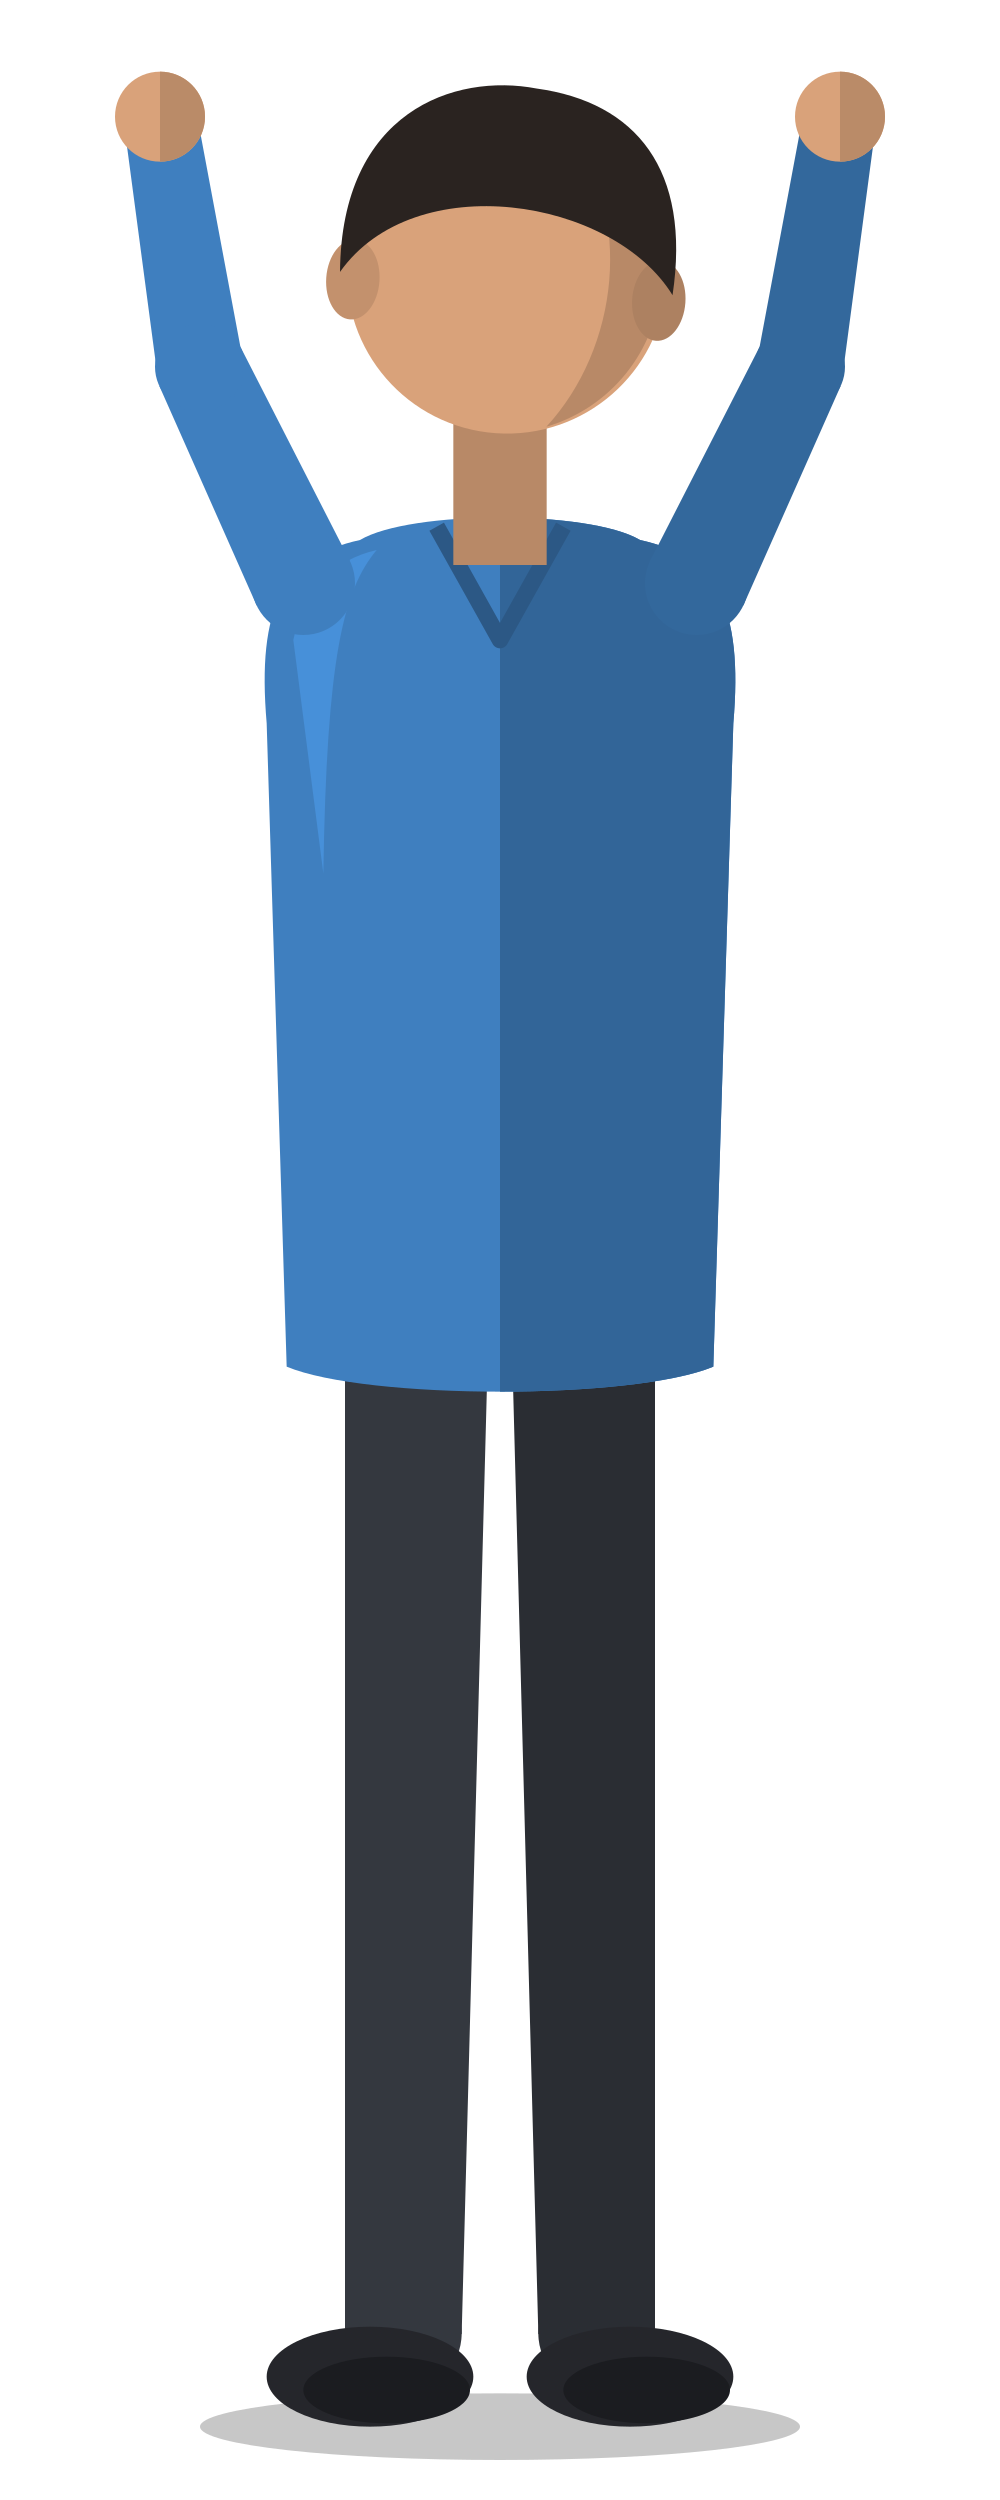
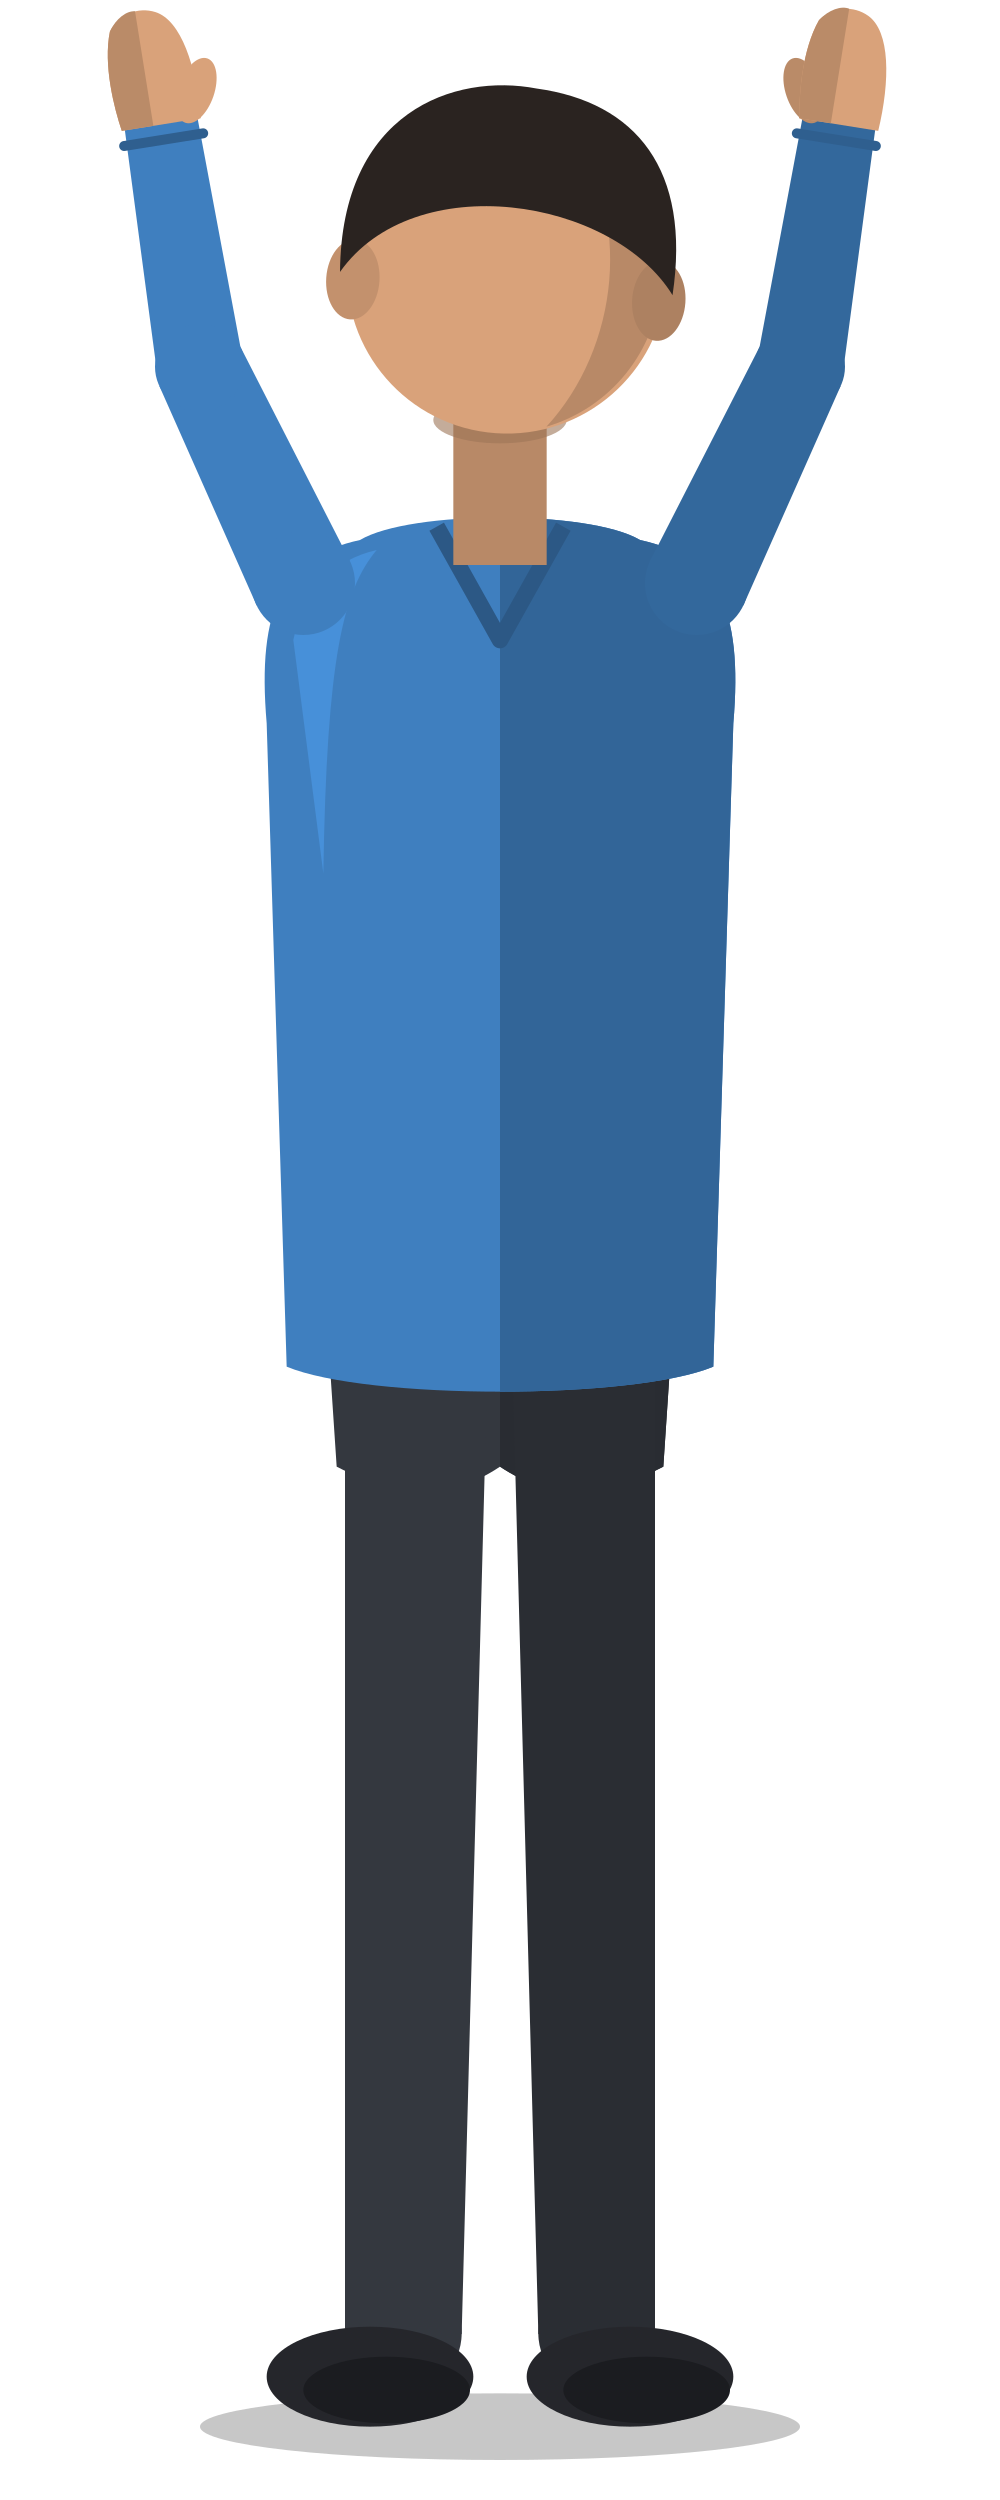
<svg xmlns="http://www.w3.org/2000/svg" viewBox="0 0 600 1500" width="600" height="1500">
  <defs>
    <clipPath id="x1">
+       <path d="M196,790 L404,790 L398,880 C360,900 330,900 300,880 C270,900 240,900 202,880 Z" />
+     </clipPath>
+     <clipPath id="x2">
      <path d="M216,324 C246,306 354,306 384,324 C430,334 446,364 440,434 L428,820 C380,840 220,840 172,820 L160,434 C154,364 170,334 216,324 Z" />
    </clipPath>
  </defs>
  <ellipse cx="300" cy="1456" rx="180" ry="20" fill="#000" opacity="0.22" />
  <g transform="translate(300,0) scale(1.000,1) translate(-300,0)">
+     <path d="M196,790 L404,790 L398,880 C360,900 330,900 300,880 C270,900 240,900 202,880 Z" fill="#34383f" />
+     <rect x="300" y="0" width="600" height="1500" fill="#292c32" clip-path="url(#x1)" />
    <g transform="translate(250,800) scale(1,1) translate(-250,-800)">
      <path d="M207.0,799.4 L207.0,1399.5 L277.0,1400.5 L293.0,800.6 Z" fill="#34383f" />
      <circle cx="250" cy="800" r="43.0" fill="#34383f" />
      <circle cx="242" cy="1400" r="35.0" fill="#34383f" />
      <ellipse cx="222" cy="1426" rx="62" ry="30" fill="#25262b" />
      <ellipse cx="232" cy="1434" rx="50" ry="20" fill="#1b1c20" />
    </g>
    <g transform="translate(350,800) scale(1,1) translate(-350,-800)">
      <path d="M307.0,800.6 L323.0,1400.5 L393.0,1399.5 L393.0,799.4 Z" fill="#2a2d33" />
      <circle cx="350" cy="800" r="43.0" fill="#2a2d33" />
      <circle cx="358" cy="1400" r="35.0" fill="#2a2d33" />
      <ellipse cx="378" cy="1426" rx="62" ry="30" fill="#25262b" />
      <ellipse cx="388" cy="1434" rx="50" ry="20" fill="#1b1c20" />
    </g>
    <path d="M216,324 C246,306 354,306 384,324 C430,334 446,364 440,434 L428,820 C380,840 220,840 172,820 L160,434 C154,364 170,334 216,324 Z" fill="#3f7fbf" />
-     <rect x="300" y="0" width="600" height="1500" fill="#326598" clip-path="url(#x1)" />
-     <path d="M176,384 C182,354 200,336 226,330 C206,354 196,394 194,524 Z" fill="#4790d9" clip-path="url(#x1)" />
+     <rect x="300" y="0" width="600" height="1500" fill="#326598" clip-path="url(#x2)" />
+     <path d="M176,384 C182,354 200,336 226,330 C206,354 196,394 194,524 Z" fill="#4790d9" clip-path="url(#x2)" />
    <path d="M262,316 L300,384 L338,316" fill="none" stroke="#2c5885" stroke-width="10" stroke-linejoin="round" />
  </g>
+   <g transform="rotate(4 300 224)" />
  <rect x="272" y="233" width="56" height="106" fill="#b88967" />
+   <ellipse cx="300" cy="252" rx="40" ry="14" fill="#9c7457" opacity="0.6" />
  <g transform="rotate(4 300 224)">
    <circle cx="300" cy="164" r="96" fill="#d9a27a" />
    <path d="M330,74 A96,96 0 0 1 330,254 C370,204 374,124 330,74 Z" fill="#b88967" />
    <ellipse cx="208" cy="174" rx="16" ry="24" fill="#c3916d" />
    <ellipse cx="392" cy="174" rx="16" ry="24" fill="#ad8161" />
    <path d="M200,170 C194,74 260,46 310,52 C370,56 406,94 400,170 C360,114 240,104 200,170 Z" fill="#2a2320" />
  </g>
  <g transform="translate(300,0) scale(1.000,1) translate(-300,0)">
    <path d="M210.0,336.7 L144.4,208.4 L95.6,231.6 L154.0,363.3 Z" fill="#3f7fbf" />
    <circle cx="182" cy="350" r="31.0" fill="#3f7fbf" />
    <circle cx="120" cy="220" r="27.0" fill="#3f7fbf" />
    <path d="M145.7,215.9 L117.7,66.5 L74.3,73.5 L94.3,224.1 Z" fill="#3f7fbf" />
    <circle cx="120" cy="220" r="26.0" fill="#3f7fbf" />
    <circle cx="96" cy="70" r="22.0" fill="#3f7fbf" />
-     <circle cx="96" cy="70" r="27" fill="#d9a27a" />
-     <path d="M96,43 A27,27 0 0 1 96,97 Z" fill="#ba8b68" />
+     <path d="M121.9,80.0 L74.5,87.6" stroke="#2f5f8f" stroke-width="6" stroke-linecap="round" />
+     <g transform="translate(96.0,70.0) rotate(170.9) scale(1.2)">
+       <ellipse cx="-20" cy="10" rx="9" ry="17" fill="#d9a27a" transform="rotate(28 -20 10)" />
+       <path d="M-20,-4 C-22,22 -18,46 -6,52 C2,56 12,54 18,46 C24,30 22,8 20,-4 Z" fill="#d9a27a" />
+       <path d="M4,-4 L20,-4 C22,8 24,30 18,46 C14,52 8,55 4,54 Z" fill="#ba8b68" />
+     </g>
    <path d="M446.0,363.3 L504.4,231.6 L455.6,208.4 L390.0,336.7 Z" fill="#33689c" />
    <circle cx="418" cy="350" r="31.0" fill="#33689c" />
    <circle cx="480" cy="220" r="27.0" fill="#33689c" />
    <path d="M505.7,224.1 L525.7,73.5 L482.3,66.5 L454.3,215.9 Z" fill="#33689c" />
    <circle cx="480" cy="220" r="26.0" fill="#33689c" />
    <circle cx="504" cy="70" r="22.0" fill="#33689c" />
-     <circle cx="504" cy="70" r="27" fill="#d9a27a" />
-     <path d="M504,43 A27,27 0 0 1 504,97 Z" fill="#ba8b68" />
+     <path d="M525.5,87.6 L478.1,80.0" stroke="#2f5f8f" stroke-width="6" stroke-linecap="round" />
+     <g transform="translate(504.0,70.0) rotate(-170.9) scale(1.2)">
+       <ellipse cx="20" cy="10" rx="9" ry="17" fill="#ba8b68" transform="rotate(-28 20 10)" />
+       <path d="M-20,-4 C-22,22 -18,46 -6,52 C2,56 12,54 18,46 C24,30 22,8 20,-4 Z" fill="#d9a27a" />
+       <path d="M4,-4 L20,-4 C22,8 24,30 18,46 C14,52 8,55 4,54 Z" fill="#ba8b68" />
+     </g>
  </g>
</svg>
